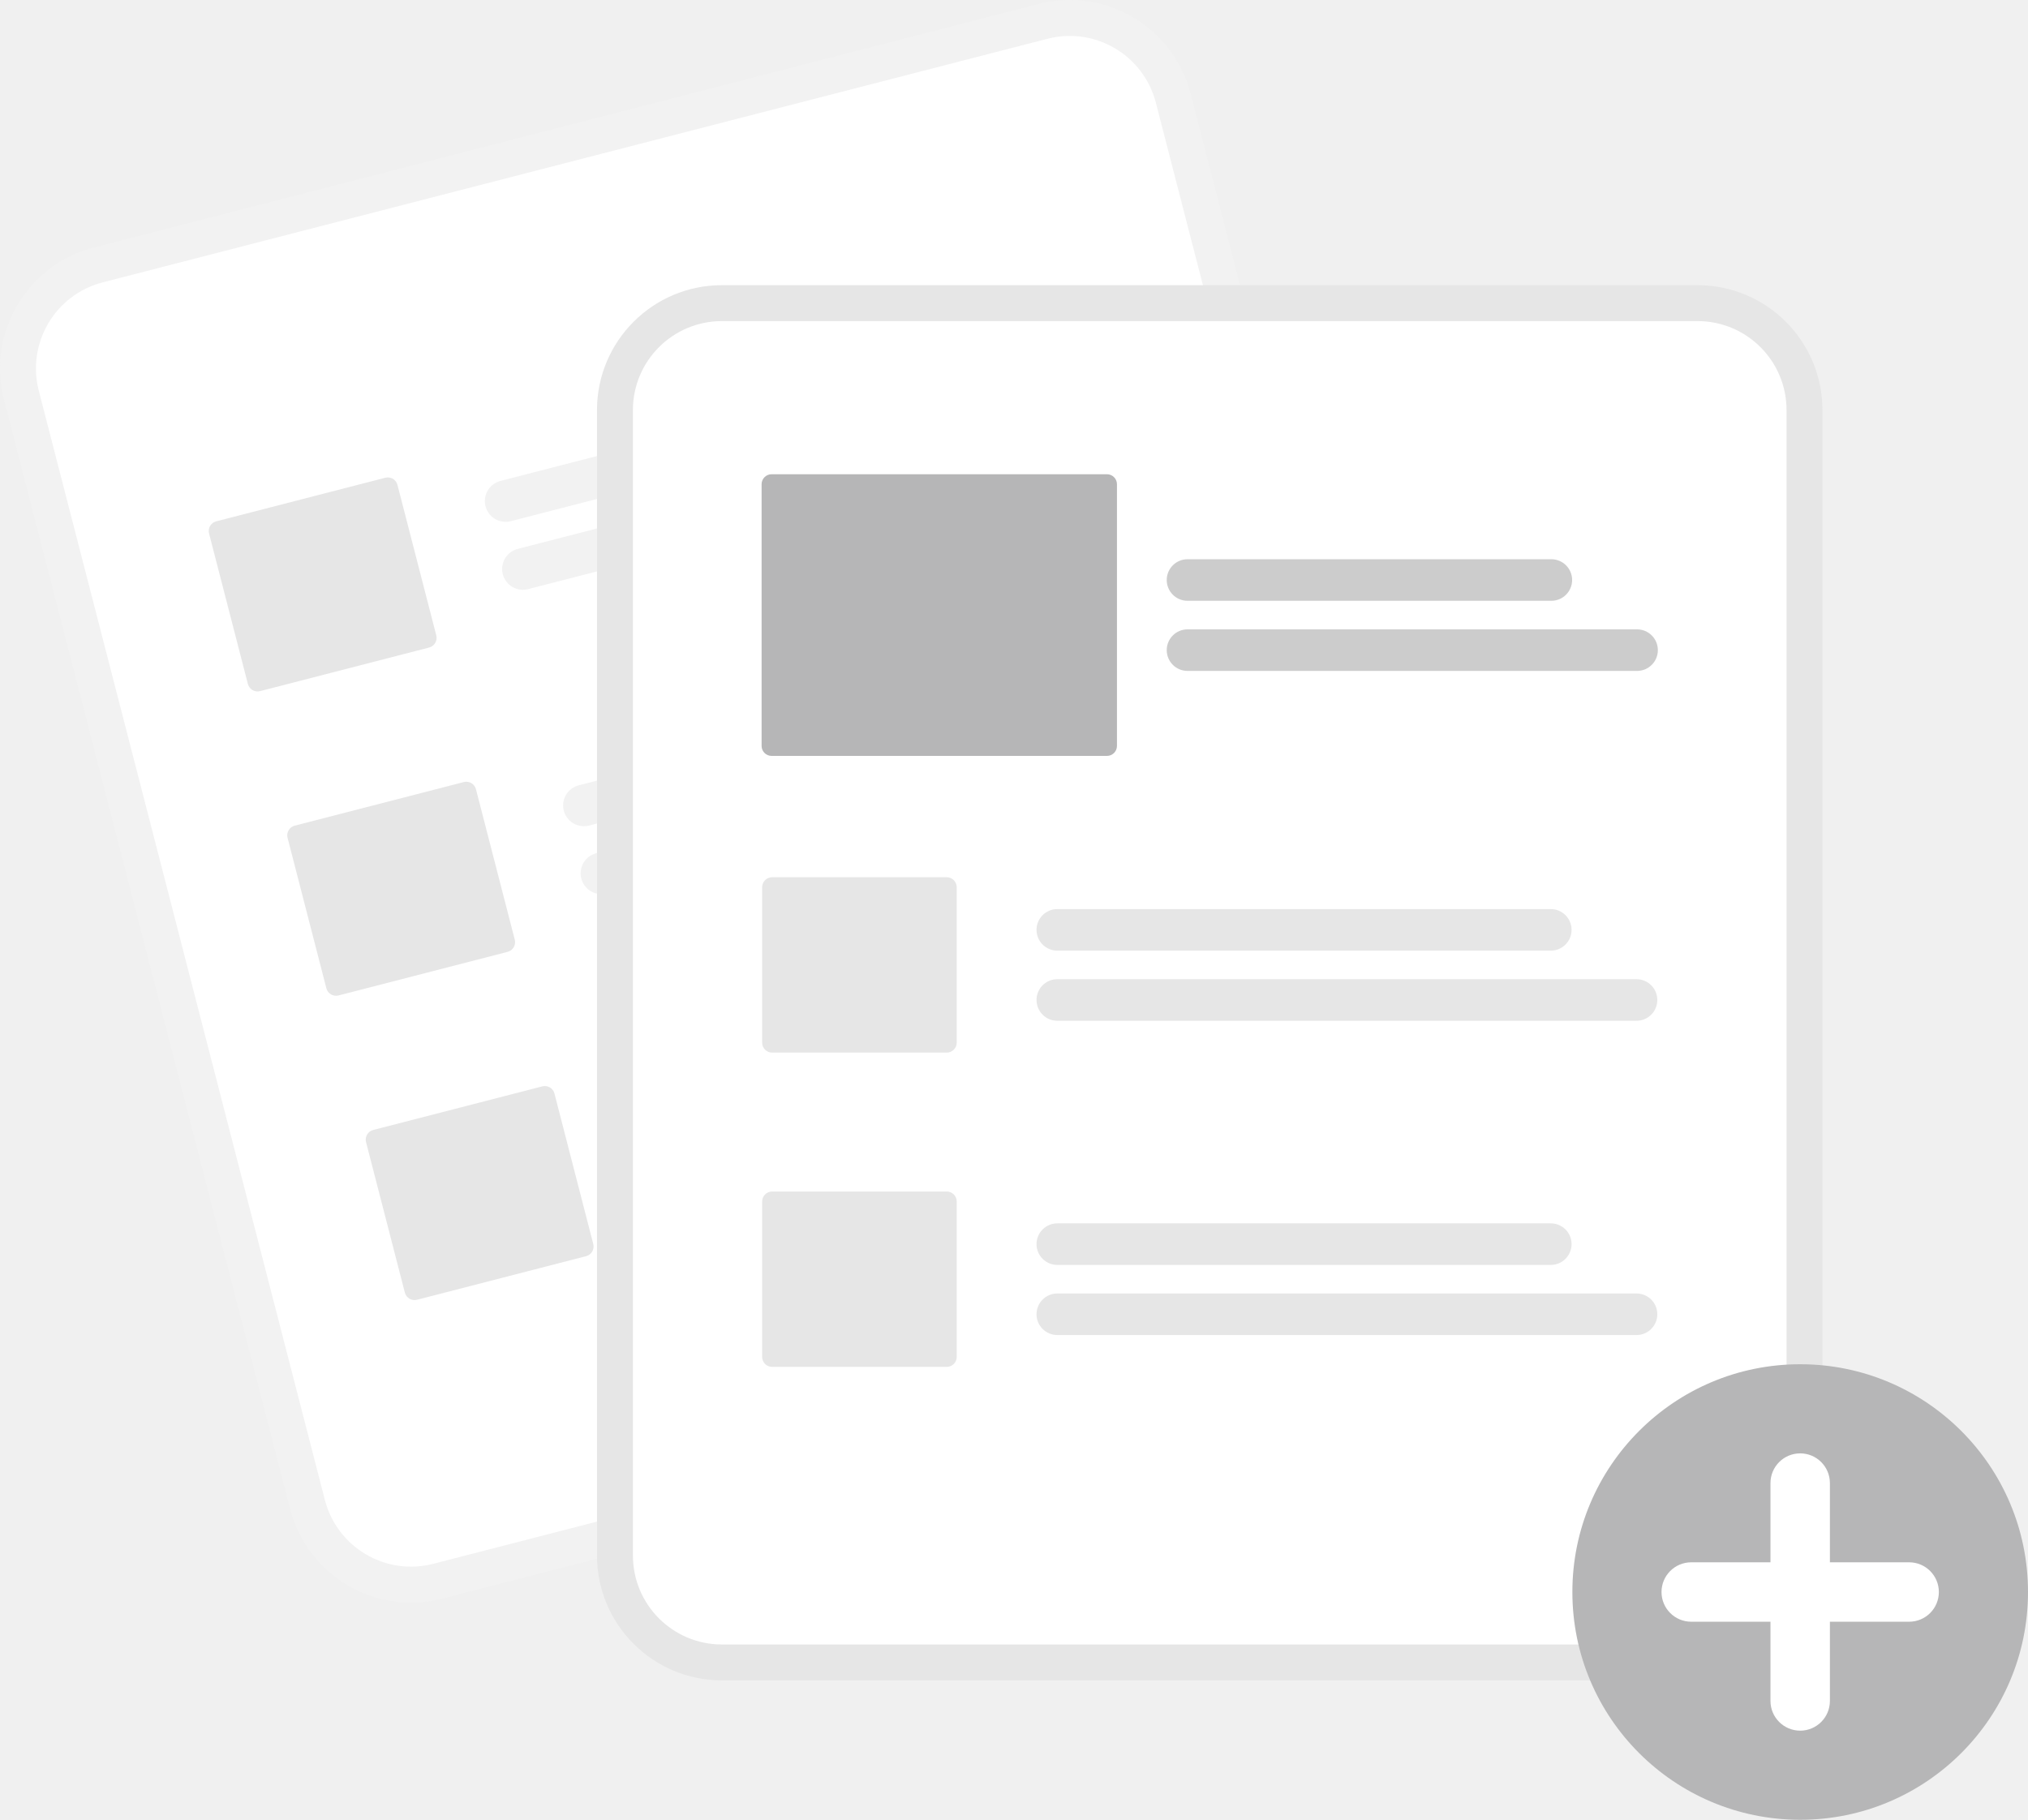
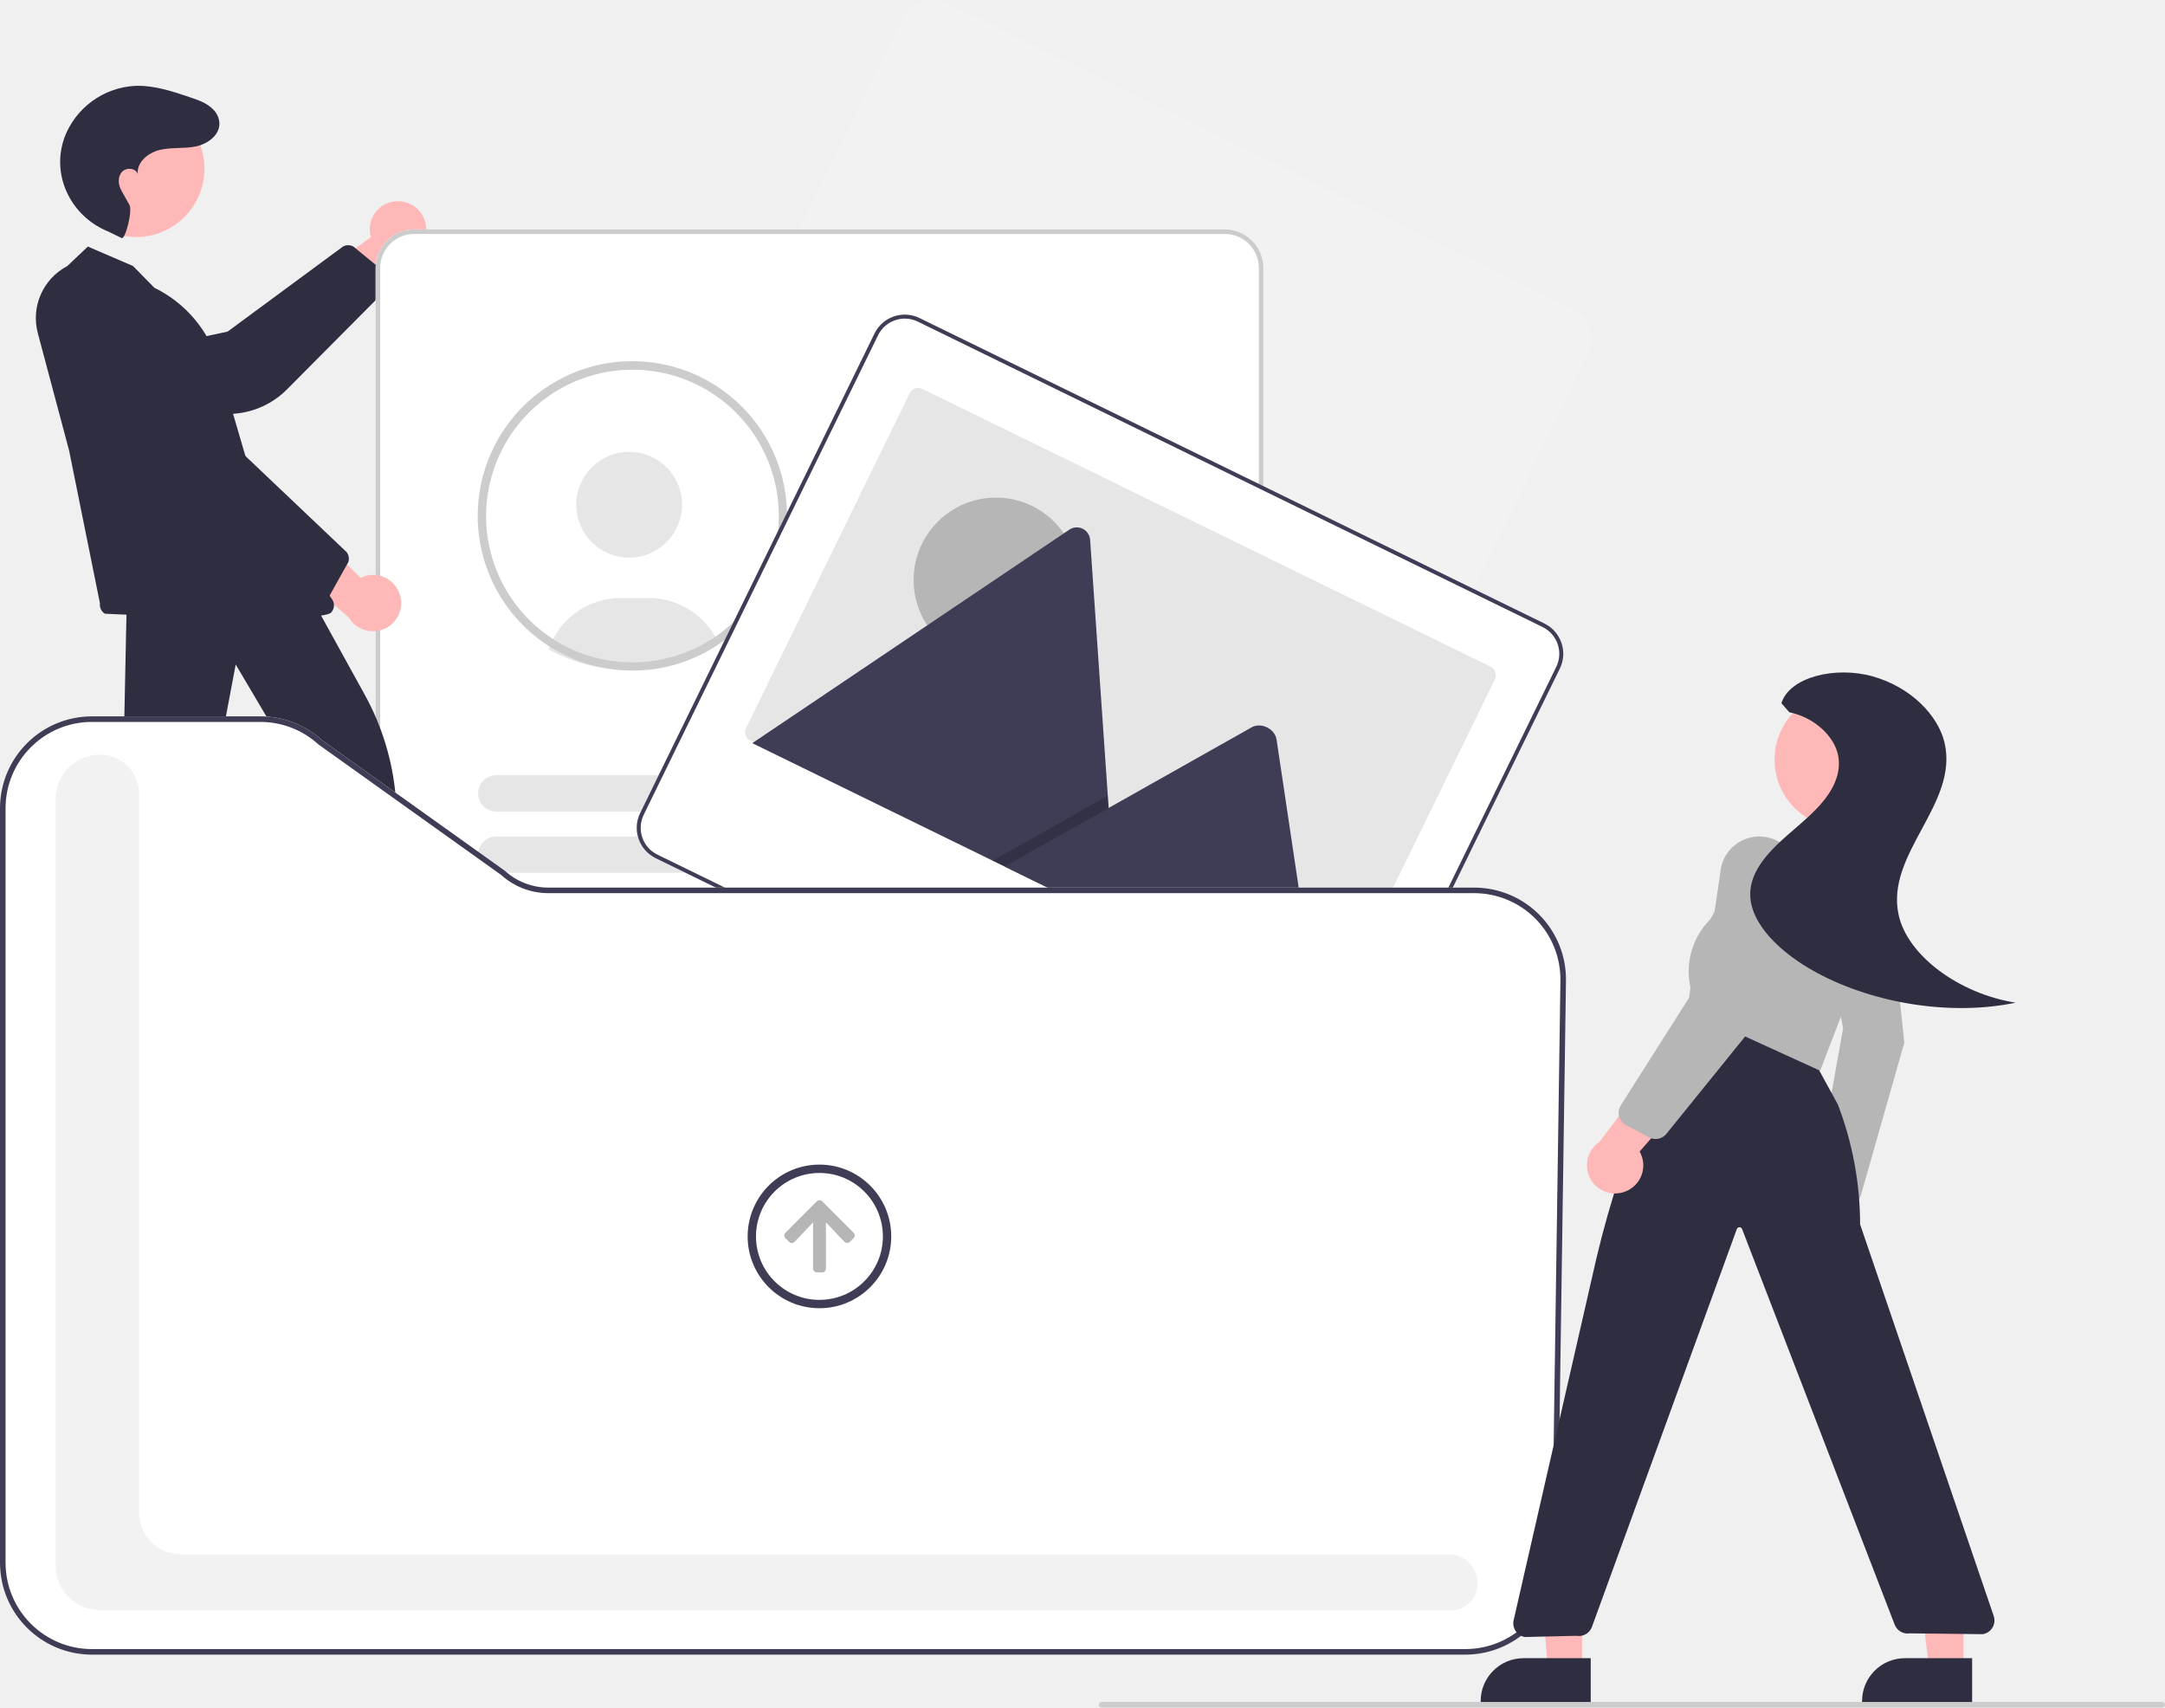
- <svg xmlns="http://www.w3.org/2000/svg" data-name="Layer 1" width="782.044" height="701.88" viewBox="0 0 782.044 701.88">
-   <path d="M609.488,100.59l-25.446,6.562L270.537,187.999,245.091,194.561A48.179,48.179,0,0,0,210.508,253.179L320.849,681.056a48.179,48.179,0,0,0,58.618,34.583l.066-.017,364.265-93.937.066-.017a48.179,48.179,0,0,0,34.583-58.618l-110.341-427.877A48.179,48.179,0,0,0,609.488,100.59Z" transform="translate(-208.9778 -99.05999)" fill="#f2f2f2" />
-   <path d="M612.948,114.005l-30.139,7.772L278.69,200.204l-30.139,7.772a34.309,34.309,0,0,0-24.628,41.743l110.341,427.877a34.309,34.309,0,0,0,41.743,24.627l.066-.017,364.265-93.937.066-.017a34.309,34.309,0,0,0,24.627-41.743l-110.341-427.877A34.309,34.309,0,0,0,612.948,114.005Z" transform="translate(-208.9778 -99.05999)" fill="#fff" />
-   <path d="M590.19,252.563,405.917,300.084a8.014,8.014,0,0,1-4.002-15.52l184.273-47.52A8.014,8.014,0,0,1,590.19,252.563Z" transform="translate(-208.9778 -99.05999)" fill="#f2f2f2" />
-   <path d="M628.955,270.499,412.671,326.274a8.014,8.014,0,1,1-4.002-15.52l216.284-55.775a8.014,8.014,0,0,1,4.002,15.52Z" transform="translate(-208.9778 -99.05999)" fill="#f2f2f2" />
-   <path d="M620.458,369.937l-184.273,47.52a8.014,8.014,0,1,1-4.002-15.52l184.273-47.52a8.014,8.014,0,1,1,4.002,15.52Z" transform="translate(-208.9778 -99.05999)" fill="#f2f2f2" />
-   <path d="M659.223,387.873l-216.284,55.775a8.014,8.014,0,1,1-4.002-15.52l216.284-55.775a8.014,8.014,0,0,1,4.002,15.52Z" transform="translate(-208.9778 -99.05999)" fill="#f2f2f2" />
-   <path d="M650.727,487.31l-184.273,47.52a8.014,8.014,0,0,1-4.002-15.52l184.273-47.52a8.014,8.014,0,0,1,4.002,15.52Z" transform="translate(-208.9778 -99.05999)" fill="#f2f2f2" />
-   <path d="M689.492,505.246l-216.284,55.775a8.014,8.014,0,1,1-4.002-15.52l216.284-55.775a8.014,8.014,0,0,1,4.002,15.52Z" transform="translate(-208.9778 -99.05999)" fill="#f2f2f2" />
-   <path d="M374.459,348.809l-65.212,16.817a3.847,3.847,0,0,1-4.681-2.761L289.596,304.816a3.847,3.847,0,0,1,2.761-4.681l65.212-16.817a3.847,3.847,0,0,1,4.681,2.761l14.969,58.048A3.847,3.847,0,0,1,374.459,348.809Z" transform="translate(-208.9778 -99.05999)" fill="#e6e6e6" />
-   <path d="M404.727,466.182l-65.212,16.817a3.847,3.847,0,0,1-4.681-2.761l-14.969-58.048A3.847,3.847,0,0,1,322.626,417.509l65.212-16.817a3.847,3.847,0,0,1,4.681,2.761l14.969,58.048A3.847,3.847,0,0,1,404.727,466.182Z" transform="translate(-208.9778 -99.05999)" fill="#e6e6e6" />
-   <path d="M434.995,583.556l-65.212,16.817a3.847,3.847,0,0,1-4.681-2.761l-14.969-58.048a3.847,3.847,0,0,1,2.761-4.681l65.212-16.817a3.847,3.847,0,0,1,4.681,2.761l14.969,58.048A3.847,3.847,0,0,1,434.995,583.556Z" transform="translate(-208.9778 -99.05999)" fill="#e6e6e6" />
-   <path d="M863.636,209.052H487.318a48.179,48.179,0,0,0-48.125,48.125V699.053a48.179,48.179,0,0,0,48.125,48.125H863.636a48.179,48.179,0,0,0,48.125-48.125V257.177A48.179,48.179,0,0,0,863.636,209.052Z" transform="translate(-208.9778 -99.05999)" fill="#e6e6e6" />
-   <path d="M863.637,222.906H487.318a34.309,34.309,0,0,0-34.271,34.271V699.053a34.309,34.309,0,0,0,34.271,34.271H863.637a34.309,34.309,0,0,0,34.271-34.271V257.177A34.309,34.309,0,0,0,863.637,222.906Z" transform="translate(-208.9778 -99.05999)" fill="#fff" />
-   <circle cx="694.194" cy="614.03" r="87.85" fill="#b6b6b7" />
-   <path d="M945.187,701.631H914.631V671.074a11.459,11.459,0,0,0-22.918,0v30.557H861.156a11.459,11.459,0,0,0,0,22.918h30.557V755.105a11.459,11.459,0,1,0,22.918,0V724.548h30.557a11.459,11.459,0,0,0,0-22.918Z" transform="translate(-208.9778 -99.05999)" fill="#fff" />
-   <path d="M807.001,465.716H616.699a8.014,8.014,0,1,1,0-16.028H807.001a8.014,8.014,0,0,1,0,16.028Z" transform="translate(-208.9778 -99.05999)" fill="#e6e6e6" />
-   <path d="M840.059,492.763H616.699a8.014,8.014,0,1,1,0-16.028H840.059a8.014,8.014,0,1,1,0,16.028Z" transform="translate(-208.9778 -99.05999)" fill="#e6e6e6" />
-   <path d="M807.001,586.929H616.699a8.014,8.014,0,1,1,0-16.028H807.001a8.014,8.014,0,0,1,0,16.028Z" transform="translate(-208.9778 -99.05999)" fill="#e6e6e6" />
-   <path d="M840.059,613.977H616.699a8.014,8.014,0,1,1,0-16.028H840.059a8.014,8.014,0,1,1,0,16.028Z" transform="translate(-208.9778 -99.05999)" fill="#e6e6e6" />
-   <path d="M574.07,505.042H506.724a3.847,3.847,0,0,1-3.843-3.843V441.252a3.847,3.847,0,0,1,3.843-3.843h67.346a3.847,3.847,0,0,1,3.843,3.843v59.947A3.847,3.847,0,0,1,574.07,505.042Z" transform="translate(-208.9778 -99.05999)" fill="#e6e6e6" />
-   <path d="M574.07,626.255H506.724a3.847,3.847,0,0,1-3.843-3.843V562.465a3.847,3.847,0,0,1,3.843-3.843h67.346a3.847,3.847,0,0,1,3.843,3.843v59.947A3.847,3.847,0,0,1,574.07,626.255Z" transform="translate(-208.9778 -99.05999)" fill="#e6e6e6" />
-   <path d="M807.212,330.781H666.91a8.014,8.014,0,0,1,0-16.028H807.212a8.014,8.014,0,0,1,0,16.028Z" transform="translate(-208.9778 -99.05999)" fill="#ccc" />
-   <path d="M840.27,357.829H666.91a8.014,8.014,0,1,1,0-16.028h173.36a8.014,8.014,0,0,1,0,16.028Z" transform="translate(-208.9778 -99.05999)" fill="#ccc" />
-   <path d="M635.859,390.607H506.513a3.847,3.847,0,0,1-3.843-3.843V285.817a3.847,3.847,0,0,1,3.843-3.843H635.859a3.847,3.847,0,0,1,3.843,3.843V386.764A3.847,3.847,0,0,1,635.859,390.607Z" transform="translate(-208.9778 -99.05999)" fill="#b6b6b7" />
+ <svg xmlns="http://www.w3.org/2000/svg" data-name="Layer 1" width="777.697" height="613.285" viewBox="0 0 777.697 613.285">
+   <path d="M352.946,215.692a10.056,10.056,0,0,0-8.543,12.836l-29.075,20.776,17.331,6.669,24.953-20.752a10.11,10.11,0,0,0-4.666-19.53Z" transform="translate(-211.1516 -143.3574)" fill="#ffb8b8" />
+   <path d="M350.242,246.986l-36.064,36.287a29.896,29.896,0,0,1-18.419,8.63l-44.563,4.066a12.28,12.28,0,0,1-9.115-2.865,11.996,11.996,0,0,1,5.293-20.951l45.526-9.694,41.448-30.553a3.793,3.793,0,0,1,3.769.028l11.272,9.234a3.703,3.703,0,0,1,1.868,3.886A3.618,3.618,0,0,1,350.242,246.986Z" transform="translate(-211.1516 -143.3574)" fill="#2f2e41" />
+   <path d="M782.628,266.487a12.132,12.132,0,0,0-6.718-12.199L551.469,144.591a12.1,12.1,0,0,0-16.186,5.551l-.004.008L451.099,322.384a12.121,12.121,0,0,0,5.56,16.19L681.1,448.271a12.121,12.121,0,0,0,16.19-5.56l84.18-172.234A12.012,12.012,0,0,0,782.628,266.487Z" transform="translate(-211.1516 -143.3574)" fill="#f2f2f2" />
+   <path d="M651.142,648.761H359.917a13.845,13.845,0,0,1-13.829-13.829V239.582a13.845,13.845,0,0,1,13.829-13.829H651.142a13.845,13.845,0,0,1,13.829,13.829v395.349A13.845,13.845,0,0,1,651.142,648.761Z" transform="translate(-211.1516 -143.3574)" fill="#fff" />
+   <circle cx="226.008" cy="181.285" r="19" fill="#e6e6e6" />
+   <path d="M408.201,376.572a54.431,54.431,0,0,0,8.399,3.871l.513.178A54.767,54.767,0,0,0,435.32,383.712c1.248,0,2.449-.043,3.572-.128a54.135,54.135,0,0,0,8.123-1.12c1.468-.321,2.932-.705,4.348-1.139.343-.101.66-.2,1.007-.309a55.183,55.183,0,0,0,16.052-8.318,24.805,24.805,0,0,0-1.279-2.149,27.425,27.425,0,0,0-22.983-12.406h-10a27.516,27.516,0,0,0-25.025,16.088A24.984,24.984,0,0,0,408.201,376.572Z" transform="translate(-211.1516 -143.3574)" fill="#e6e6e6" />
+   <path d="M443.607,381.991a3.618,3.618,0,0,0-1.78.625,53.17,53.17,0,0,0,7.971-1.106Z" transform="translate(-211.1516 -143.3574)" fill="#2f2e41" />
+   <path d="M438.312,273.083a55.566,55.566,0,0,0-27.72,103.72,54.639,54.639,0,0,0,8.83,4.11l.52.18a55.258,55.258,0,0,0,18.37,3.12c1.21,0,2.42-.04,3.61-.13a54.65,54.65,0,0,0,8.19-1.13c1.51-.33,2.99-.72,4.39-1.15.34-.1.66-.2,1.01-.31a55.571,55.571,0,0,0-17.2-108.41Zm32.24,97.19a52.681,52.681,0,0,1-15.95,8.41c-.31.1-.63.2-.95.3-1.33.41-2.73.77-4.17,1.08a51.231,51.231,0,0,1-7.75,1.08c-1.13.08-2.28.12-3.42.12a52.544,52.544,0,0,1-17.39-2.95l-.49-.17a51.236,51.236,0,0,1-8.76-4.12,52.576,52.576,0,1,1,58.88-3.75Z" transform="translate(-211.1516 -143.3574)" fill="#ccc" />
+   <path d="M364.676,494.922" transform="translate(-211.1516 -143.3574)" fill="#f2f2f2" />
+   <path d="M651.142,648.761H359.917a13.845,13.845,0,0,1-13.829-13.829V239.582a13.845,13.845,0,0,1,13.829-13.829H651.142a13.845,13.845,0,0,1,13.829,13.829v395.349A13.845,13.845,0,0,1,651.142,648.761ZM359.917,227.38A12.216,12.216,0,0,0,347.715,239.582v395.349a12.216,12.216,0,0,0,12.202,12.202H651.142a12.216,12.216,0,0,0,12.202-12.202V239.582a12.216,12.216,0,0,0-12.202-12.202Z" transform="translate(-211.1516 -143.3574)" fill="#ccc" />
+   <path d="M594.764,328.433H512.358a6.519,6.519,0,1,1,0-13.039H594.764a6.519,6.519,0,1,1,0,13.039Z" transform="translate(-211.1516 -143.3574)" fill="#e6e6e6" />
+   <path d="M621.656,350.436H512.358a6.519,6.519,0,1,1,0-13.039h109.299a6.519,6.519,0,0,1,0,13.039Z" transform="translate(-211.1516 -143.3574)" fill="#e6e6e6" />
+   <path d="M594.644,434.825H389.403a6.519,6.519,0,1,1,0-13.039H594.644a6.519,6.519,0,1,1,0,13.039Z" transform="translate(-211.1516 -143.3574)" fill="#e6e6e6" />
+   <path d="M621.536,456.827H389.403a6.519,6.519,0,1,1,0-13.039H621.536a6.519,6.519,0,0,1,0,13.039Z" transform="translate(-211.1516 -143.3574)" fill="#e6e6e6" />
+   <path d="M594.644,507.398H389.403a6.519,6.519,0,1,1,0-13.039H594.644a6.519,6.519,0,1,1,0,13.039Z" transform="translate(-211.1516 -143.3574)" fill="#e6e6e6" />
+   <path d="M621.536,529.401H389.403a6.519,6.519,0,0,1,0-13.039H621.536a6.519,6.519,0,1,1,0,13.039Z" transform="translate(-211.1516 -143.3574)" fill="#e6e6e6" />
+   <path d="M594.644,579.971H389.403a6.519,6.519,0,0,1,0-13.039H594.644a6.519,6.519,0,1,1,0,13.039Z" transform="translate(-211.1516 -143.3574)" fill="#e6e6e6" />
+   <path d="M621.536,601.974H389.403a6.519,6.519,0,0,1,0-13.039H621.536a6.519,6.519,0,0,1,0,13.039Z" transform="translate(-211.1516 -143.3574)" fill="#e6e6e6" />
+   <path d="M772.628,379.487a12.132,12.132,0,0,0-6.718-12.199L541.469,257.591a12.1,12.1,0,0,0-16.186,5.551l-.004.008L441.099,435.384a12.121,12.121,0,0,0,5.56,16.19L671.1,561.271a12.121,12.121,0,0,0,16.19-5.56l84.18-172.234A12.012,12.012,0,0,0,772.628,379.487Z" transform="translate(-211.1516 -143.3574)" fill="#fff" />
+   <path d="M772.628,379.487a12.132,12.132,0,0,0-6.718-12.199L541.469,257.591a12.1,12.1,0,0,0-16.186,5.551l-.004.008L441.099,435.384a12.121,12.121,0,0,0,5.56,16.19L671.1,561.271a12.121,12.121,0,0,0,16.19-5.56l84.18-172.234A12.012,12.012,0,0,0,772.628,379.487ZM686.01,555.086a10.693,10.693,0,0,1-14.285,4.906L447.284,450.295a10.693,10.693,0,0,1-4.906-14.285l84.18-172.234a10.693,10.693,0,0,1,14.285-4.906L765.285,368.568a10.693,10.693,0,0,1,4.906,14.285Z" transform="translate(-211.1516 -143.3574)" fill="#3f3d56" />
+   <path d="M748.148,387.319,689.367,507.584a3.369,3.369,0,0,1-4.506,1.549l-0,0-204.16-99.784a2.839,2.839,0,0,1-.417-.246,3.367,3.367,0,0,1-1.131-4.262l58.78-120.265a3.369,3.369,0,0,1,4.506-1.549h0L746.6,382.811a3.369,3.369,0,0,1,1.549,4.506l0,0Z" transform="translate(-211.1516 -143.3574)" fill="#e6e6e6" />
+   <circle cx="357.759" cy="208.287" r="29.567" fill="#b6b6b7" />
+   <path d="M612.202,474.217,481.888,410.526a2.954,2.954,0,0,1-.468-.277l113.81-76.633a4.803,4.803,0,0,1,7.512,3.671l6.348,91.858.306,4.397Z" transform="translate(-211.1516 -143.3574)" fill="#3f3d56" />
+   <polygon points="401.05 330.86 356.558 309.114 393.905 288.064 396.594 286.548 397.938 285.789 398.244 290.185 401.05 330.86" opacity="0.2" style="isolation:isolate" />
+   <path d="M684.759,509.68,572.049,454.592l37.347-21.05,2.689-1.517L660.752,404.592c3.19-1.798,7.761.227,8.798,3.667a5.718,5.718,0,0,1,.16.711Z" transform="translate(-211.1516 -143.3574)" fill="#3f3d56" />
+   <polygon points="125.844 376.82 138.103 376.819 143.936 329.531 125.841 329.532 125.844 376.82" fill="#ffb8b8" />
+   <path d="M333.868,516.175l24.144-.001h.001a15.386,15.386,0,0,1,15.386,15.386v.5l-39.531.001Z" transform="translate(-211.1516 -143.3574)" fill="#2f2e41" />
+   <polygon points="30.551 369.014 43.253 371.498 58.881 323.688 40.135 320.021 30.551 369.014" fill="#ffb8b8" />
+   <path d="M239.274,507.59l25.014,4.893.001 0a16.243,16.243,0,0,1,12.822,19.06l-.101.518L236.055,524.05Z" transform="translate(-211.1516 -143.3574)" fill="#2f2e41" />
+   <path d="M354.832,357.056a10.056,10.056,0,0,0-14.136-6.159l-25.554-24.979L311.616,344.15l24.807,20.926a10.11,10.11,0,0,0,18.409-8.019Z" transform="translate(-211.1516 -143.3574)" fill="#ffb8b8" />
+   <circle cx="48.871" cy="60.566" r="24.561" fill="#ffb8b8" />
+   <path d="M254.865,228.86c1.305.571,3.977-9.827,2.78-11.907-1.78-3.093-1.675-3.071-2.857-5.117s-1.446-4.847.084-6.648,5.072-1.562,5.77.696c-.449-4.288,3.792-7.735,7.993-8.703s8.632-.367,12.857-1.229c4.902-1,10.003-5.11,8.047-10.501a7.593,7.593,0,0,0-1.481-2.434c-2.26-2.541-5.421-3.626-8.512-4.675-6.43-2.182-13.036-4.392-19.822-4.151a28.798,28.798,0,0,0-25.446,18.609,26.156,26.156,0,0,0-1.083,4.025c-2.329,12.524,4.944,24.878,16.756,29.647Z" transform="translate(-211.1516 -143.3574)" fill="#2f2e41" />
+   <path d="M248.835,363.784a3.754,3.754,0,0,1-1.778-3.717l-11.083-54.901-11.234-42.135h0A21.074,21.074,0,0,1,235.291,238.94l7.427-7.027,16.202,6.98,7.699,7.828a44.027,44.027,0,0,1,22.993,27.261L301.961,316.237,330.478,358.664a3.773,3.773,0,0,1-.369,4.68C326.142,367.611,248.835,363.784,248.835,363.784Z" transform="translate(-211.1516 -143.3574)" fill="#2f2e41" />
+   <path d="M323.548,359.884l-42.051-29.14A29.896,29.896,0,0,1,269.77,314.124L257.95,270.965a12.28,12.28,0,0,1,1.221-9.477,11.996,11.996,0,0,1,21.554,1.536l17.53,43.12,37.35,35.446a3.793,3.793,0,0,1,.634,3.716l-7.113,12.717a3.703,3.703,0,0,1-3.499,2.521A3.618,3.618,0,0,1,323.548,359.884Z" transform="translate(-211.1516 -143.3574)" fill="#2f2e41" />
+   <path d="M236.188,505.053a3.744,3.744,0,0,1-.448-3.423l19.454-70.72,1.438-69.295,65.486-4.491.318-.021,19.724,35.749a91.977,91.977,0,0,1,11.1,36.235l6.5,71.23a3.716,3.716,0,0,1-3.251,4.064l-19.746,1.878a3.674,3.674,0,0,1-4.079-3.111l-8.018-72.383-28.85-48.745-9.684,51.318L266.071,504.207a3.719,3.719,0,0,1-3.458,2.426l-23.4.01A3.639,3.639,0,0,1,236.188,505.053Z" transform="translate(-211.1516 -143.3574)" fill="#2f2e41" />
+   <path d="M737.616,737.643H244.152a33.037,33.037,0,0,1-33-33v-271a33.037,33.037,0,0,1,33-33h60.503a32.925,32.925,0,0,1,22.195,8.58l65.612,46.851a23.182,23.182,0,0,0,15.659,6.069H740.68A33,33,0,0,1,773.677,495.625l-3.064,209.5A33.138,33.138,0,0,1,737.616,737.643Z" transform="translate(-211.1516 -143.3574)" fill="#fff" />
+   <path d="M733.232,721.643H247.071a15.938,15.938,0,0,1-15.919-15.919V430.292A15.938,15.938,0,0,1,247.071,414.373a14.096,14.096,0,0,1,14.081,14.081v258.27A14.936,14.936,0,0,0,276.071,701.643H731.59a10.125,10.125,0,0,1,9.915,7.587,9.72,9.72,0,0,1-4.307,11.185A7.595,7.595,0,0,1,733.232,721.643Z" transform="translate(-211.1516 -143.3574)" fill="#f2f2f2" />
+   <path d="M494.576,589.37l-1.28-1.28a1.37,1.37,0,0,1-.064-1.936q.031-.033.064-.064l11.23-11.24a1.37,1.37,0,0,1,1.936-.064q.033.031.064.064l11.23,11.23a1.39,1.39,0,0,1,.035,1.965l-.035.035-1.28,1.28a1.39,1.39,0,0,1-1.965.035l-.035-.035-6.64-7v16.61a1.38,1.38,0,0,1-1.37,1.39l-.01 0h-1.85a1.39,1.39,0,0,1-1.39-1.39h0V582.38l-6.64,7a1.39,1.39,0,0,1-1.966.025Z" transform="translate(-211.1516 -143.3574)" fill="#b6b6b7" />
+   <path d="M505.506,564.64a22.79,22.79,0,1,1-22.79,22.79h0a22.81,22.81,0,0,1,22.79-22.79m0-3a25.79,25.79,0,1,0,25.79,25.79h0A25.79,25.79,0,0,0,505.506,561.64Z" transform="translate(-211.1516 -143.3574)" fill="#3f3d56" />
+   <path d="M737.616,737.643H244.152a33.037,33.037,0,0,1-33-33v-271a33.037,33.037,0,0,1,33-33h60.503a32.925,32.925,0,0,1,22.195,8.58l65.612,46.851a23.182,23.182,0,0,0,15.659,6.069H740.68A33,33,0,0,1,773.677,495.625l-3.064,209.5A33.138,33.138,0,0,1,737.616,737.643Zm-493.465-335a31.035,31.035,0,0,0-31,31v271a31.035,31.035,0,0,0,31,31h493.465a31.13,31.13,0,0,0,30.997-30.547l3.064-209.5a31,31,0,0,0-30.997-31.453H408.12a25.179,25.179,0,0,1-16.962-6.551l-65.611-46.851a30.931,30.931,0,0,0-20.892-8.098Z" transform="translate(-211.1516 -143.3574)" fill="#3f3d56" />
+   <polygon points="568.285 599.561 556.025 599.561 552.193 552.273 568.287 552.274 568.285 599.561" fill="#ffb8b8" />
+   <path d="M782.563,754.803l-39.531-.001v-.5a15.386,15.386,0,0,1,15.386-15.386h.001l24.144.001Z" transform="translate(-211.1516 -143.3574)" fill="#2f2e41" />
+   <polygon points="705.285 599.561 693.025 599.561 687.193 552.273 705.287 552.274 705.285 599.561" fill="#ffb8b8" />
+   <path d="M919.563,754.803l-39.531-.001v-.5a15.386,15.386,0,0,1,15.386-15.386h.001l24.144.001Z" transform="translate(-211.1516 -143.3574)" fill="#2f2e41" />
+   <path d="M876.125,596.733a11.291,11.291,0,0,0,.291-14.301,9.299,9.299,0,0,0-1.071-1.091l9.234-34.092-15.39,5.106-6.409,31.591a11.372,11.372,0,0,0,1.017,12.449A7.899,7.899,0,0,0,876.125,596.733Z" transform="translate(-211.1516 -143.3574)" fill="#ffb8b8" />
+   <path d="M875.533,575.762a3.909,3.909,0,0,1-.576-.043l-8.02-1.209a4.343,4.343,0,0,1-3.013-2.087,5.603,5.603,0,0,1-.703-3.873l10.005-55.882-6.786-35.901c-1.308-6.909,2.067-13.887,7.851-16.232a10.728,10.728,0,0,1,10.493,1.344,14.317,14.317,0,0,1,5.621,10.208l4.802,45.776-.057.199L879.695,572.311A4.476,4.476,0,0,1,875.533,575.762Z" transform="translate(-211.1516 -143.3574)" fill="#b6b6b7" />
+   <circle cx="662.013" cy="272.831" r="24.561" fill="#ffb8b8" />
+   <path d="M860.59,530.359a4.971,4.971,0,0,1-1.789-.333l-38.821-14.932a4.983,4.983,0,0,1-3.161-5.328l1.559-11.693a26.501,26.501,0,0,1,6.25-23.59l.945-1.04,11.485-20.944a12.26,12.26,0,0,1,16.731-4.808l20.282,11.334a12.238,12.238,0,0,1,5.65,6.825,37.406,37.406,0,0,1-.573,25.196L865.262,527.154A5.035,5.035,0,0,1,860.59,530.359Z" transform="translate(-211.1516 -143.3574)" fill="#b6b6b7" />
+   <path d="M758.852,731.308l-.053-.01a5.001,5.001,0,0,1-3.922-6.06l29.749-130.04a350.679,350.679,0,0,1,20.102-60.146l12.656-28.856,47.226,21.56,6.743,12.333a120.697,120.697,0,0,1,7.976,43.022l47.987,140.632a5,5,0,0,1-3.91,6.546l-26.269-.297a4.045,4.045,0,0,1-.751.063,4.967,4.967,0,0,1-4.621-3.135l-54.854-142.186a1.006,1.006,0,0,0-.962-.62.971.971,0,0,0-.903.657l-52.048,142.894a4.976,4.976,0,0,1-5.588,3.21Z" transform="translate(-211.1516 -143.3574)" fill="#2f2e41" />
+   <path d="M794.765,571.392a10.056,10.056,0,0,0,5.365-14.456l23.523-26.901-18.399-2.509-19.517,25.93a10.11,10.11,0,0,0,9.028,17.935Z" transform="translate(-211.1516 -143.3574)" fill="#ffb8b8" />
+   <path d="M805.854,552.442a5.009,5.009,0,0,1-2.348-.586l-8.278-4.415a5.001,5.001,0,0,1-1.869-7.091l30.574-48.177,5.302-36.356a14.035,14.035,0,1,1,27.521,5.356l-10.946,44.811-36.063,44.604A4.984,4.984,0,0,1,805.854,552.442Z" transform="translate(-211.1516 -143.3574)" fill="#b6b6b7" />
+   <path d="M851.057,395.924c2.841-9.316,19.255-13.473,32.898-9.607s23.444,14,25.726,23.909c5.052,21.942-21.3,39.751-16.525,61.695,3.159,14.519,21.436,28.246,42.02,31.562-22.685,4.746-50.373.574-71.41-10.759-13.093-7.054-24.077-17.699-23.911-28.435.1-6.501,4.236-12.249,9.293-17.216s11.111-9.381,15.752-14.565,7.857-11.391,6.502-17.972-8.235-13.443-17.494-15.358Z" transform="translate(-211.1516 -143.3574)" fill="#2f2e41" />
+   <path d="M987.848,756.643h-381a1,1,0,0,1,0-2h381a1,1,0,0,1,0,2Z" transform="translate(-211.1516 -143.3574)" fill="#ccc" />
</svg>
